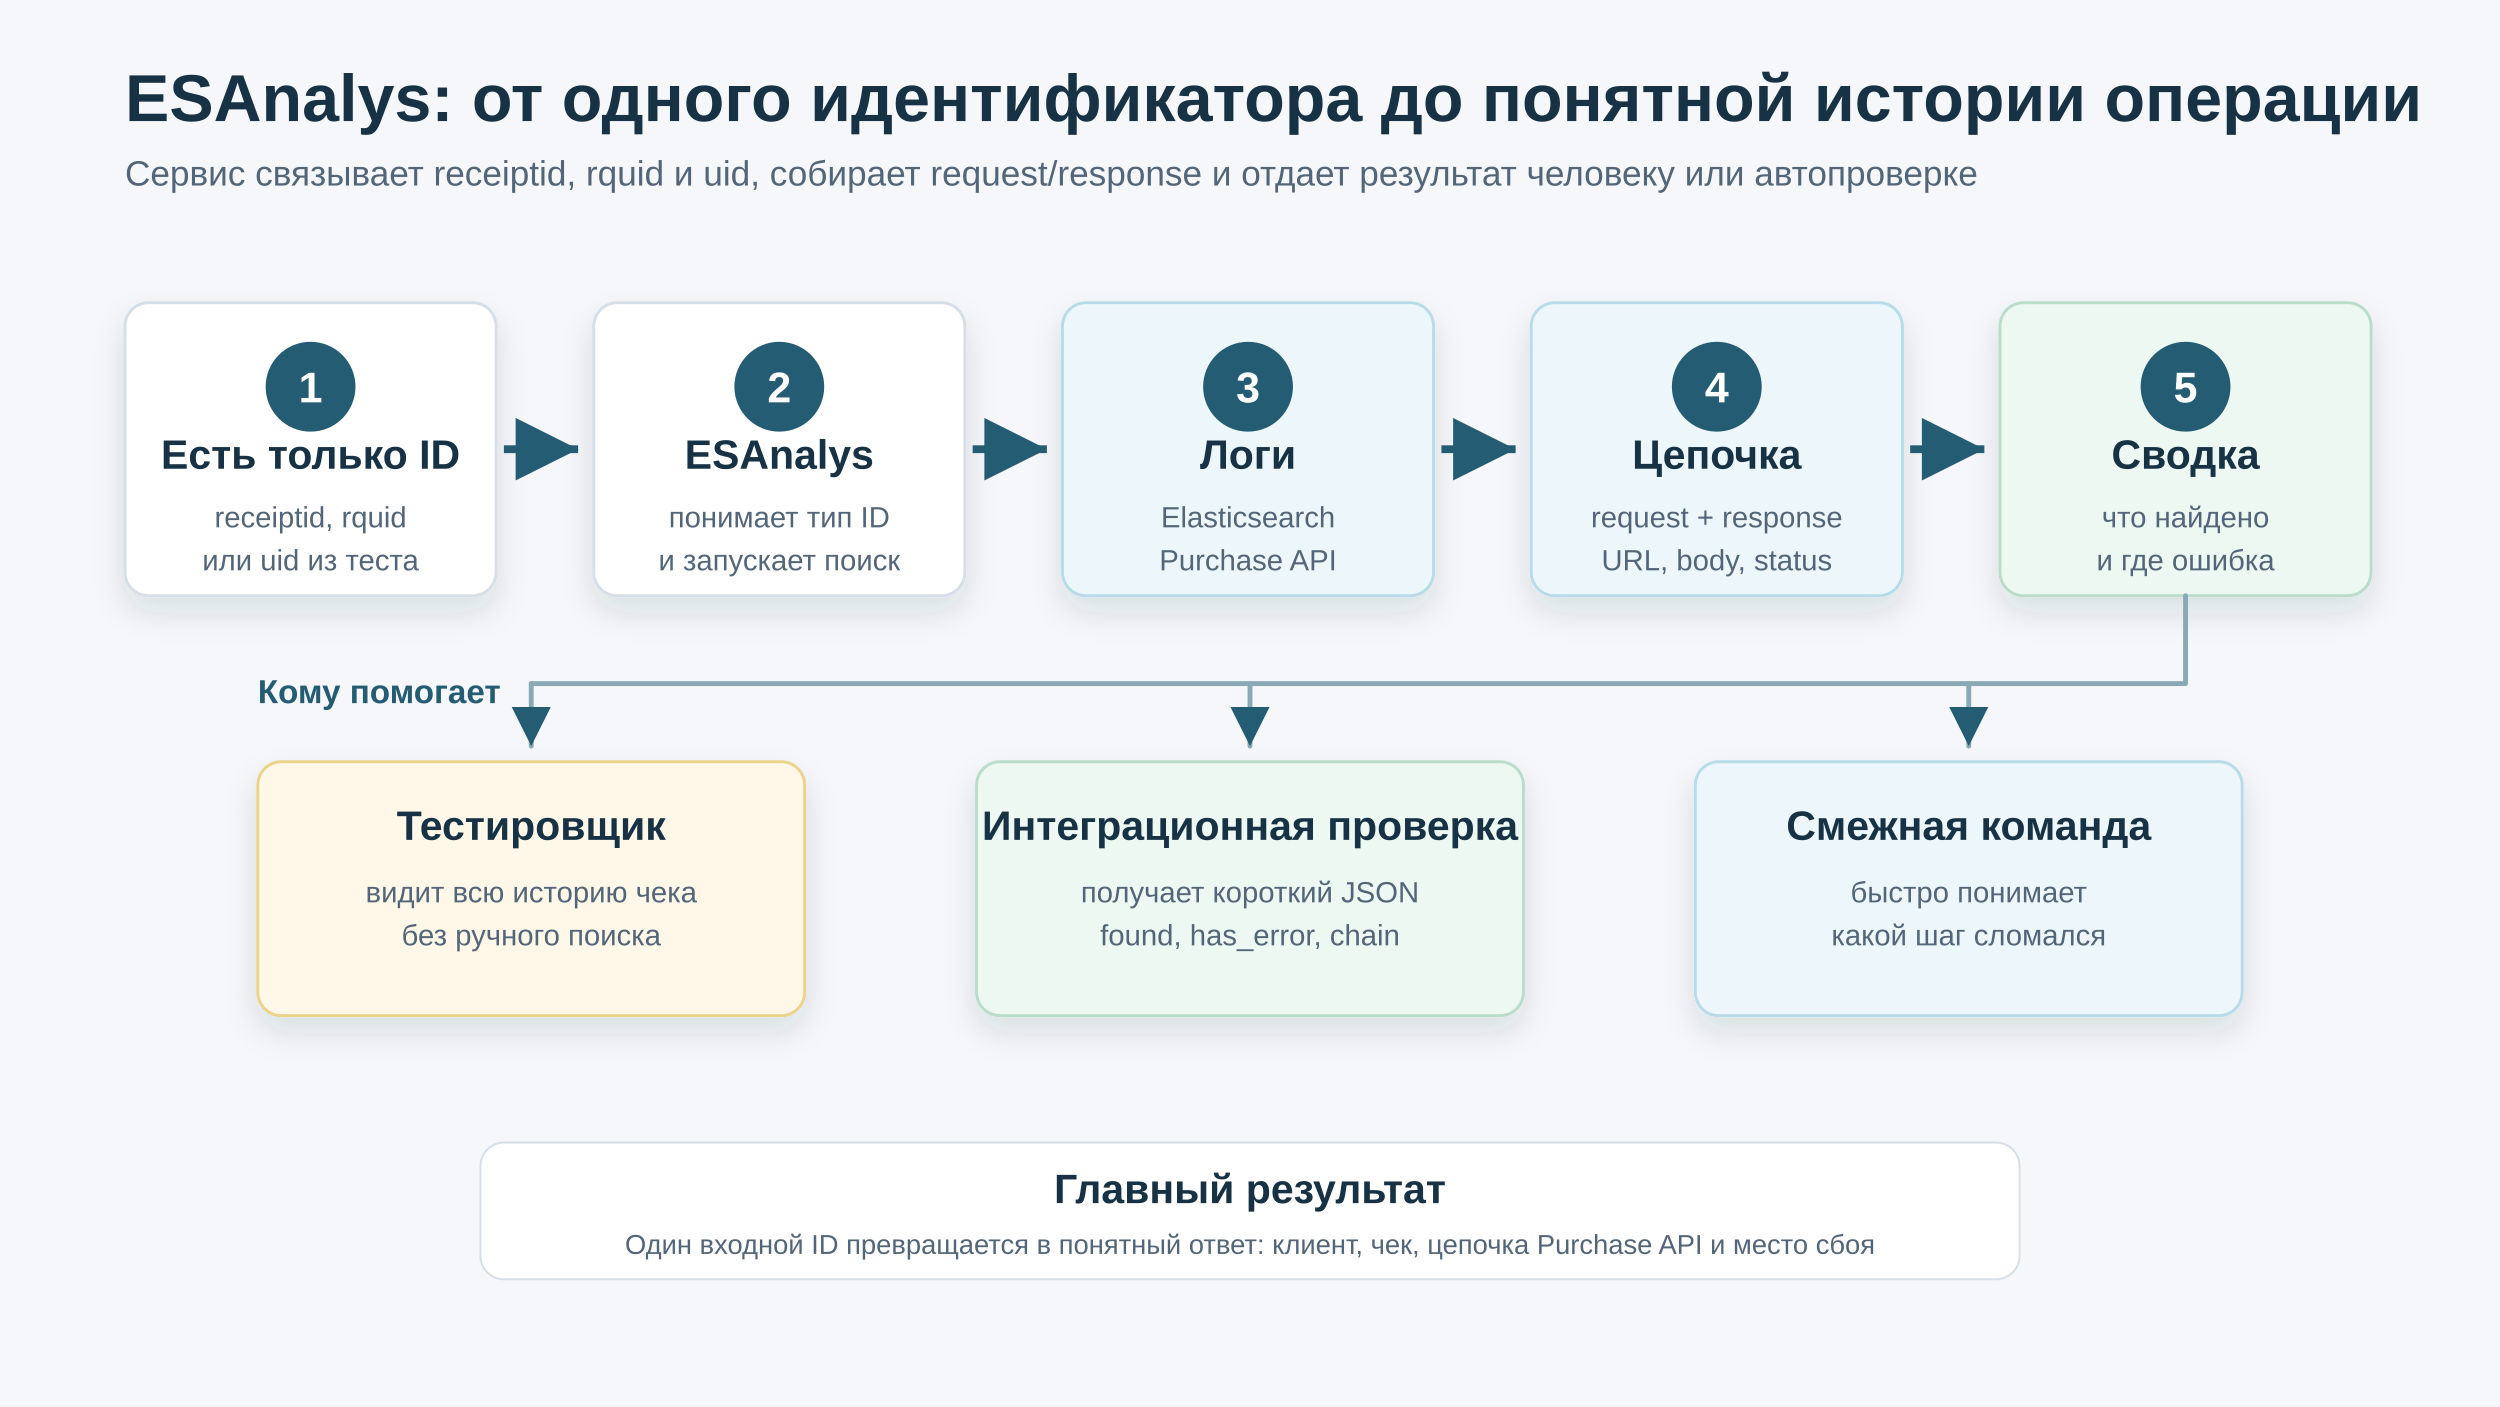
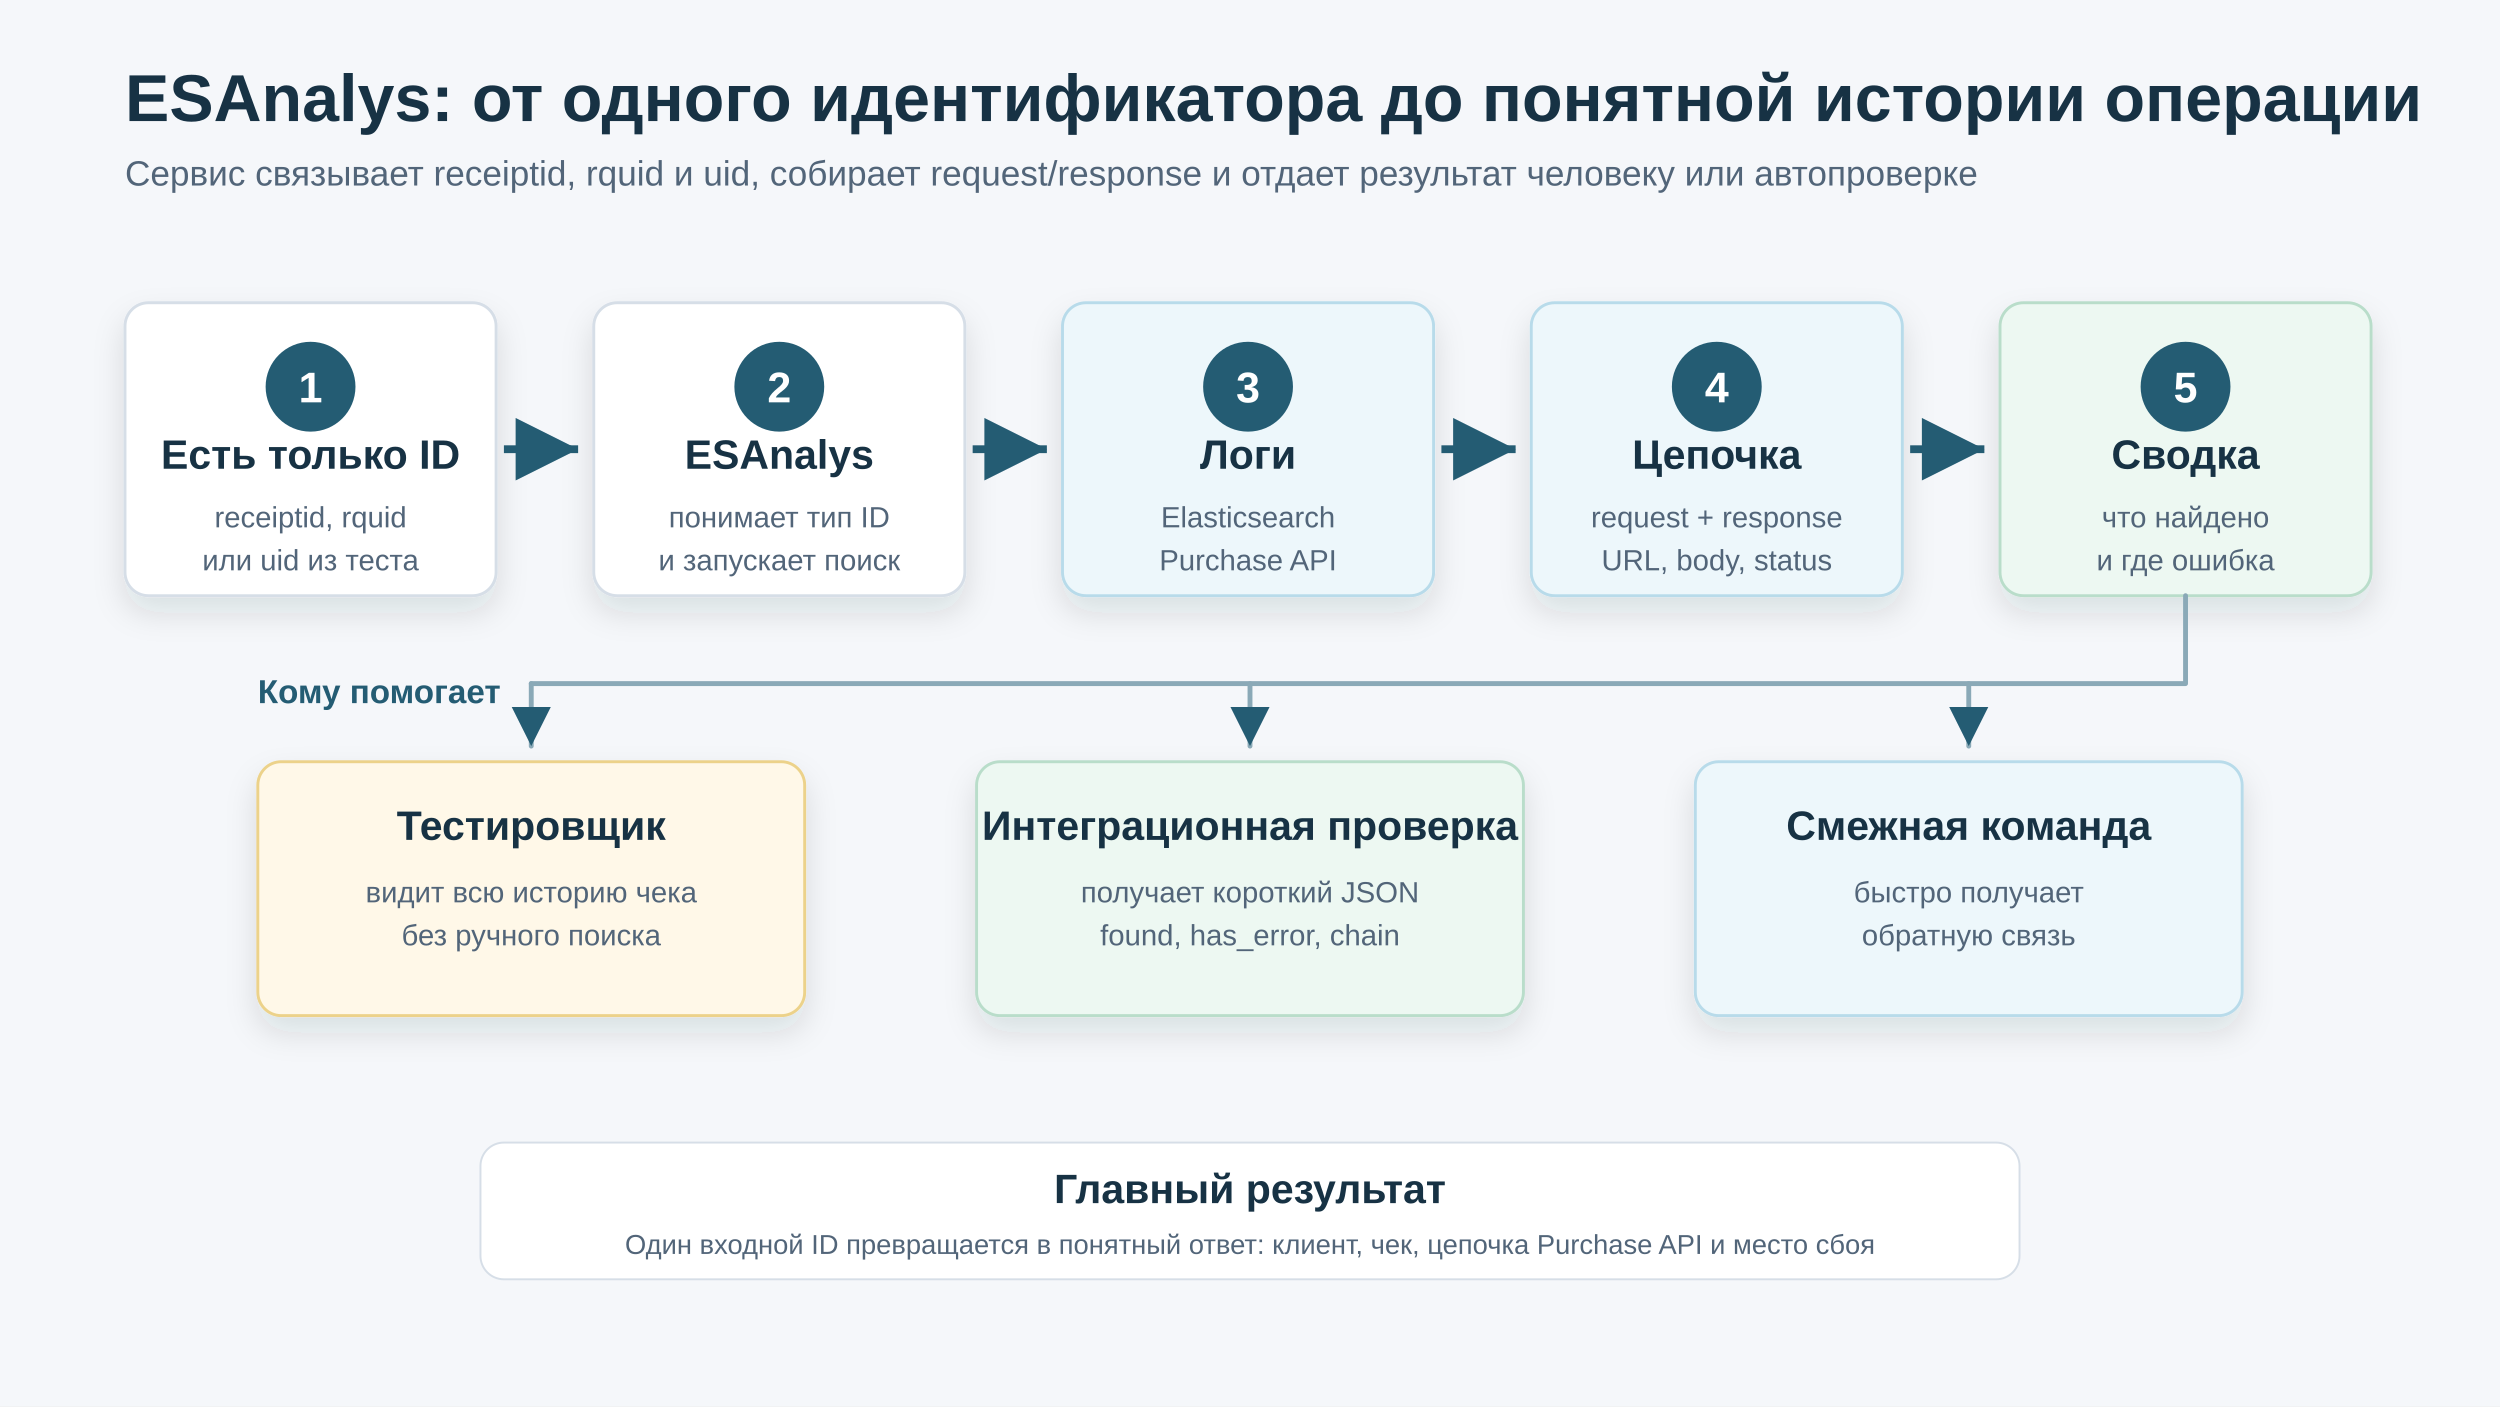
<svg xmlns="http://www.w3.org/2000/svg" width="1280" height="720" viewBox="0 0 1280 720" role="img" aria-labelledby="title desc">
  <defs>
    <marker id="arrow" markerWidth="12" markerHeight="12" refX="10" refY="6" orient="auto">
      <path d="M2,2 L10,6 L2,10 Z" fill="#245c73" />
    </marker>
    <filter id="shadow" x="-10%" y="-20%" width="120%" height="150%">
      <feDropShadow dx="0" dy="8" stdDeviation="8" flood-color="#123041" flood-opacity="0.12" />
    </filter>
    <style>
      .bg { fill: #f5f7fa; }
      .title { font: 700 34px Arial, sans-serif; fill: #173244; }
      .subtitle { font: 400 18px Arial, sans-serif; fill: #526579; }
      .card { fill: #ffffff; stroke: #d6dee7; stroke-width: 1.5; }
      .card-blue { fill: #edf7fb; stroke: #b8dbea; stroke-width: 1.5; }
      .card-green { fill: #edf8f2; stroke: #b9ddca; stroke-width: 1.5; }
      .card-yellow { fill: #fff8e8; stroke: #ecd28a; stroke-width: 1.5; }
      .num { fill: #245c73; }
      .num-text { font: 700 22px Arial, sans-serif; fill: #ffffff; text-anchor: middle; }
      .h { font: 700 21px Arial, sans-serif; fill: #173244; text-anchor: middle; }
      .p { font: 400 15px Arial, sans-serif; fill: #526579; text-anchor: middle; }
      .small { font: 400 14px Arial, sans-serif; fill: #526579; text-anchor: middle; }
      .lane { font: 700 17px Arial, sans-serif; fill: #245c73; }
      .arrow { stroke: #245c73; stroke-width: 4; fill: none; marker-end: url(#arrow); }
      .bus { stroke: #8aa9b7; stroke-width: 2.5; fill: none; stroke-linecap: round; stroke-linejoin: round; }
      .down-arrow { stroke: #8aa9b7; stroke-width: 2.5; fill: none; marker-end: url(#arrow); stroke-linecap: round; }
    </style>
  </defs>
  <rect class="bg" width="1280" height="720" />
  <text class="title" x="64" y="62">ESAnalys: от одного идентификатора до понятной истории операции</text>
  <text class="subtitle" x="64" y="95">Сервис связывает receiptid, rquid и uid, собирает request/response и отдает результат человеку или автопроверке</text>
  <g filter="url(#shadow)">
    <rect class="card" x="64" y="155" width="190" height="150" rx="12" />
    <rect class="card" x="304" y="155" width="190" height="150" rx="12" />
    <rect class="card-blue" x="544" y="155" width="190" height="150" rx="12" />
    <rect class="card-blue" x="784" y="155" width="190" height="150" rx="12" />
    <rect class="card-green" x="1024" y="155" width="190" height="150" rx="12" />
  </g>
  <g>
    <circle class="num" cx="159" cy="198" r="23" />
    <text class="num-text" x="159" y="206">1</text>
    <text class="h" x="159" y="240">Есть только ID</text>
    <text class="p" x="159" y="270">receiptid, rquid</text>
    <text class="p" x="159" y="292">или uid из теста</text>
    <circle class="num" cx="399" cy="198" r="23" />
    <text class="num-text" x="399" y="206">2</text>
    <text class="h" x="399" y="240">ESAnalys</text>
    <text class="p" x="399" y="270">понимает тип ID</text>
    <text class="p" x="399" y="292">и запускает поиск</text>
    <circle class="num" cx="639" cy="198" r="23" />
    <text class="num-text" x="639" y="206">3</text>
    <text class="h" x="639" y="240">Логи</text>
    <text class="p" x="639" y="270">Elasticsearch</text>
    <text class="p" x="639" y="292">Purchase API</text>
    <circle class="num" cx="879" cy="198" r="23" />
    <text class="num-text" x="879" y="206">4</text>
    <text class="h" x="879" y="240">Цепочка</text>
    <text class="p" x="879" y="270">request + response</text>
    <text class="p" x="879" y="292">URL, body, status</text>
    <circle class="num" cx="1119" cy="198" r="23" />
    <text class="num-text" x="1119" y="206">5</text>
    <text class="h" x="1119" y="240">Сводка</text>
    <text class="p" x="1119" y="270">что найдено</text>
    <text class="p" x="1119" y="292">и где ошибка</text>
  </g>
  <path class="arrow" d="M258 230 H296" />
  <path class="arrow" d="M498 230 H536" />
  <path class="arrow" d="M738 230 H776" />
  <path class="arrow" d="M978 230 H1016" />
  <g filter="url(#shadow)">
    <rect class="card-yellow" x="132" y="390" width="280" height="130" rx="12" />
    <rect class="card-green" x="500" y="390" width="280" height="130" rx="12" />
    <rect class="card-blue" x="868" y="390" width="280" height="130" rx="12" />
  </g>
  <text class="lane" x="132" y="360">Кому помогает</text>
  <text class="h" x="272" y="430">Тестировщик</text>
  <text class="p" x="272" y="462">видит всю историю чека</text>
  <text class="p" x="272" y="484">без ручного поиска</text>
  <text class="h" x="640" y="430">Интеграционная проверка</text>
  <text class="p" x="640" y="462">получает короткий JSON</text>
  <text class="p" x="640" y="484">found, has_error, chain</text>
  <text class="h" x="1008" y="430">Смежная команда</text>
-   <text class="p" x="1008" y="462">быстро понимает</text>
-   <text class="p" x="1008" y="484">какой шаг сломался</text>
+   <text class="p" x="1008" y="462">быстро получает</text>
+   <text class="p" x="1008" y="484">обратную связь</text>
  <path class="bus" d="M1119 305 V350 H272" />
  <path class="down-arrow" d="M272 350 V382" />
  <path class="down-arrow" d="M640 350 V382" />
  <path class="down-arrow" d="M1008 350 V382" />
  <rect x="246" y="585" width="788" height="70" rx="12" fill="#ffffff" stroke="#d6dee7" />
  <text class="h" x="640" y="616">Главный результат</text>
  <text class="small" x="640" y="642">Один входной ID превращается в понятный ответ: клиент, чек, цепочка Purchase API и место сбоя</text>
</svg>
